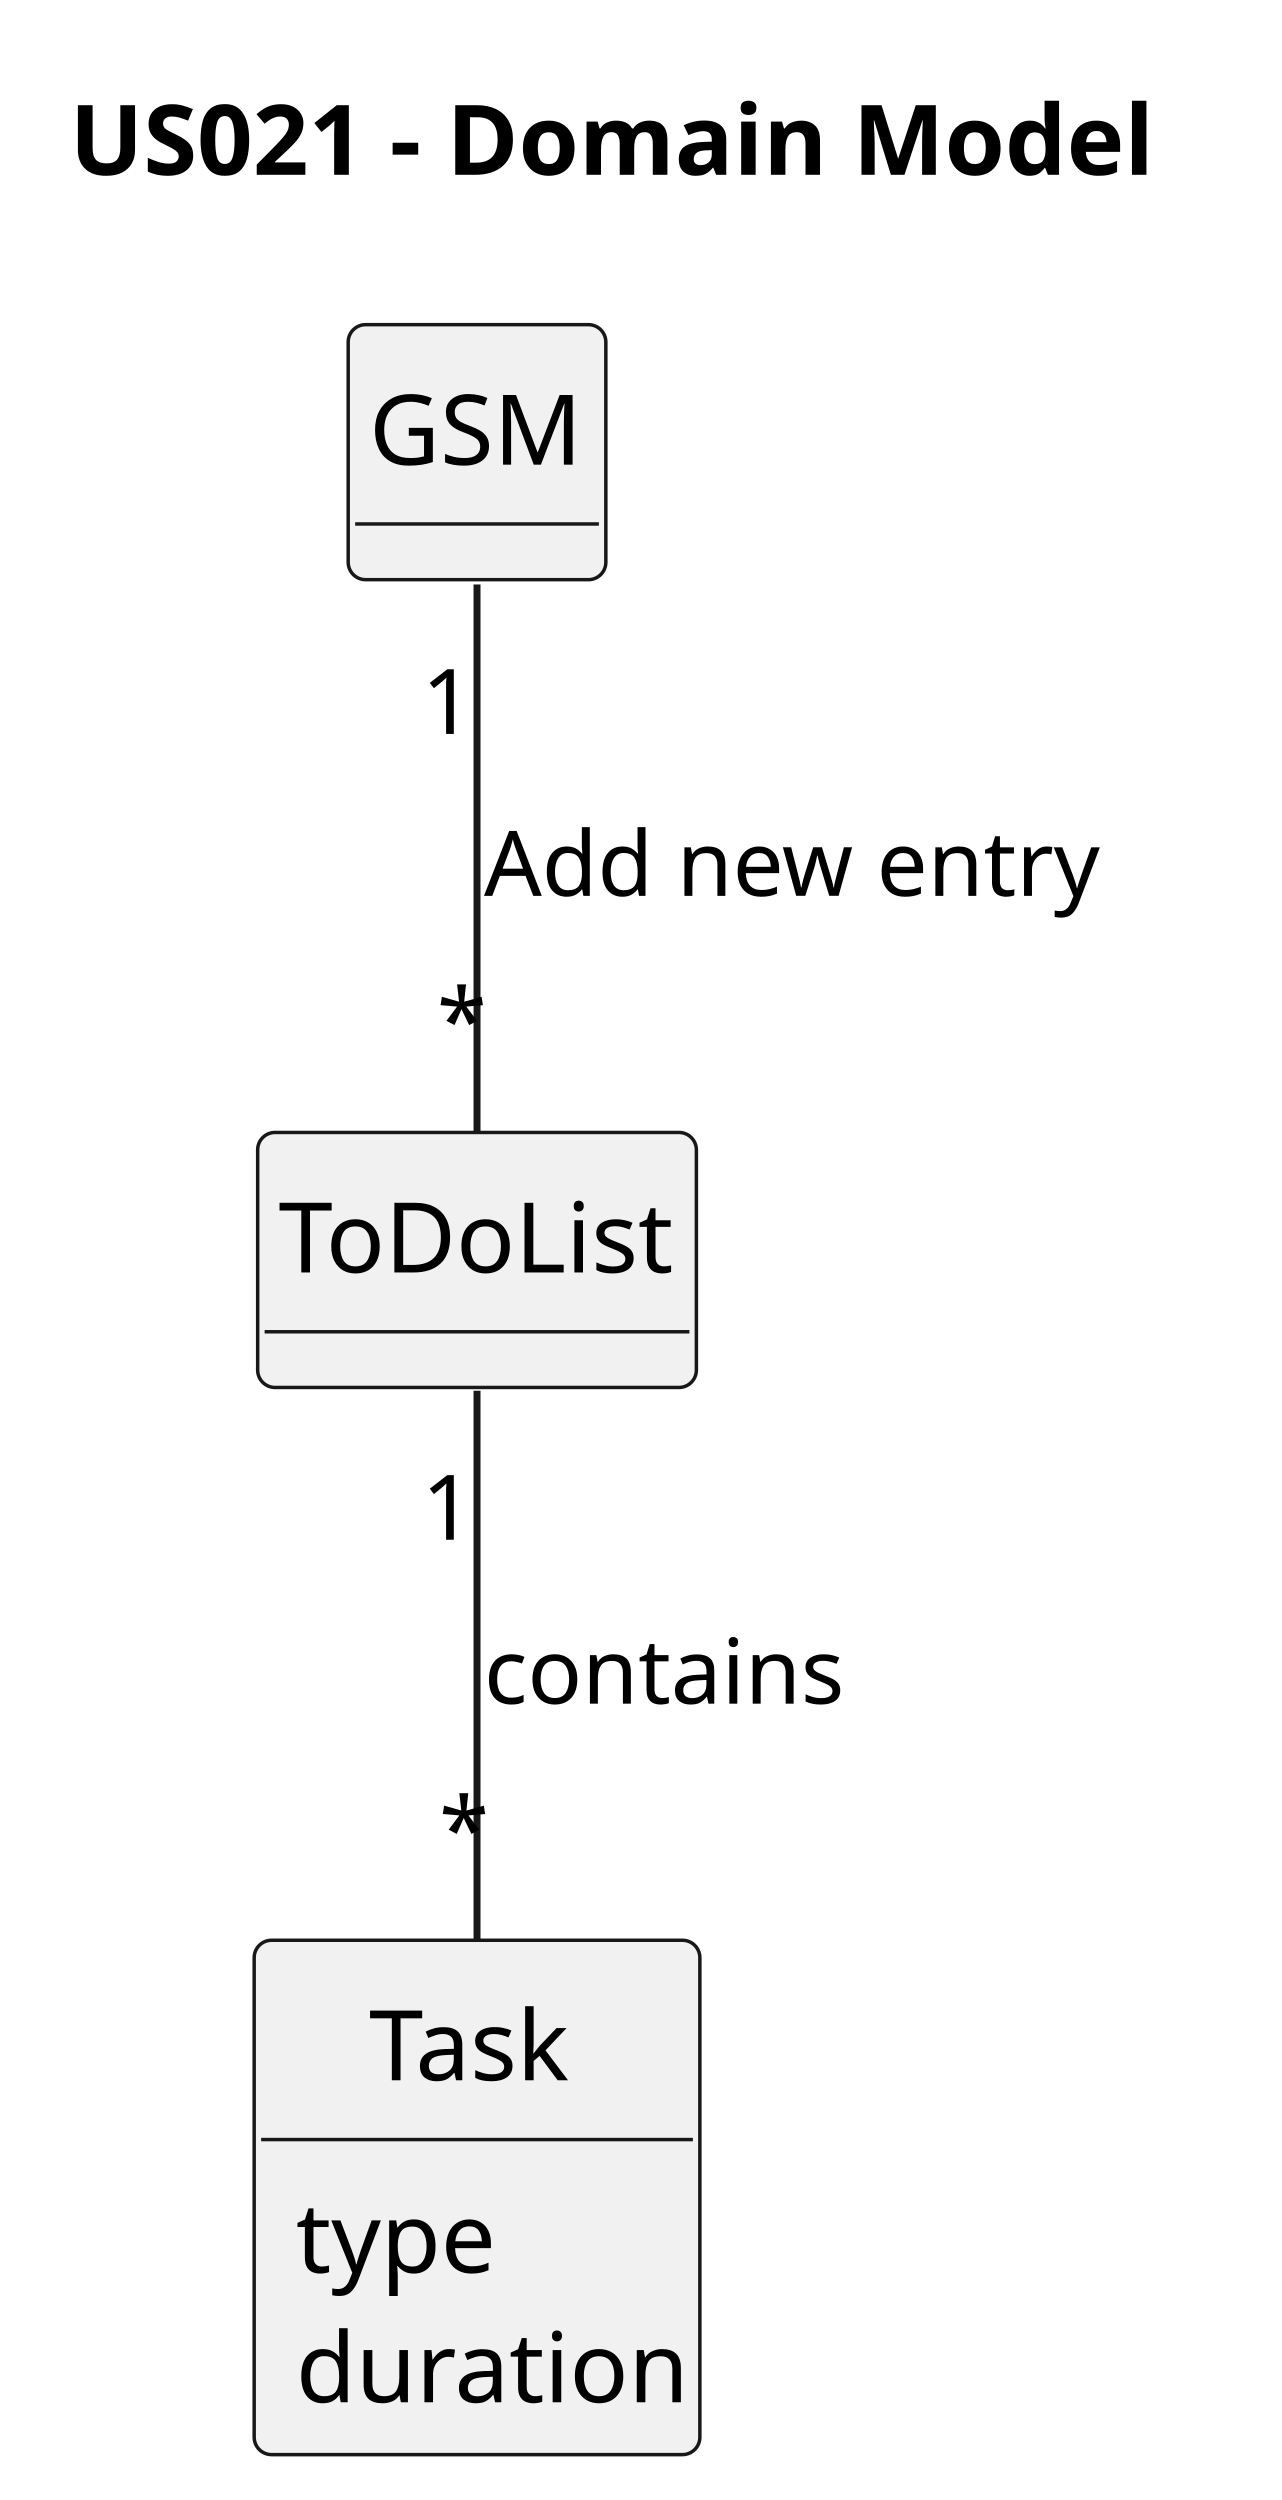
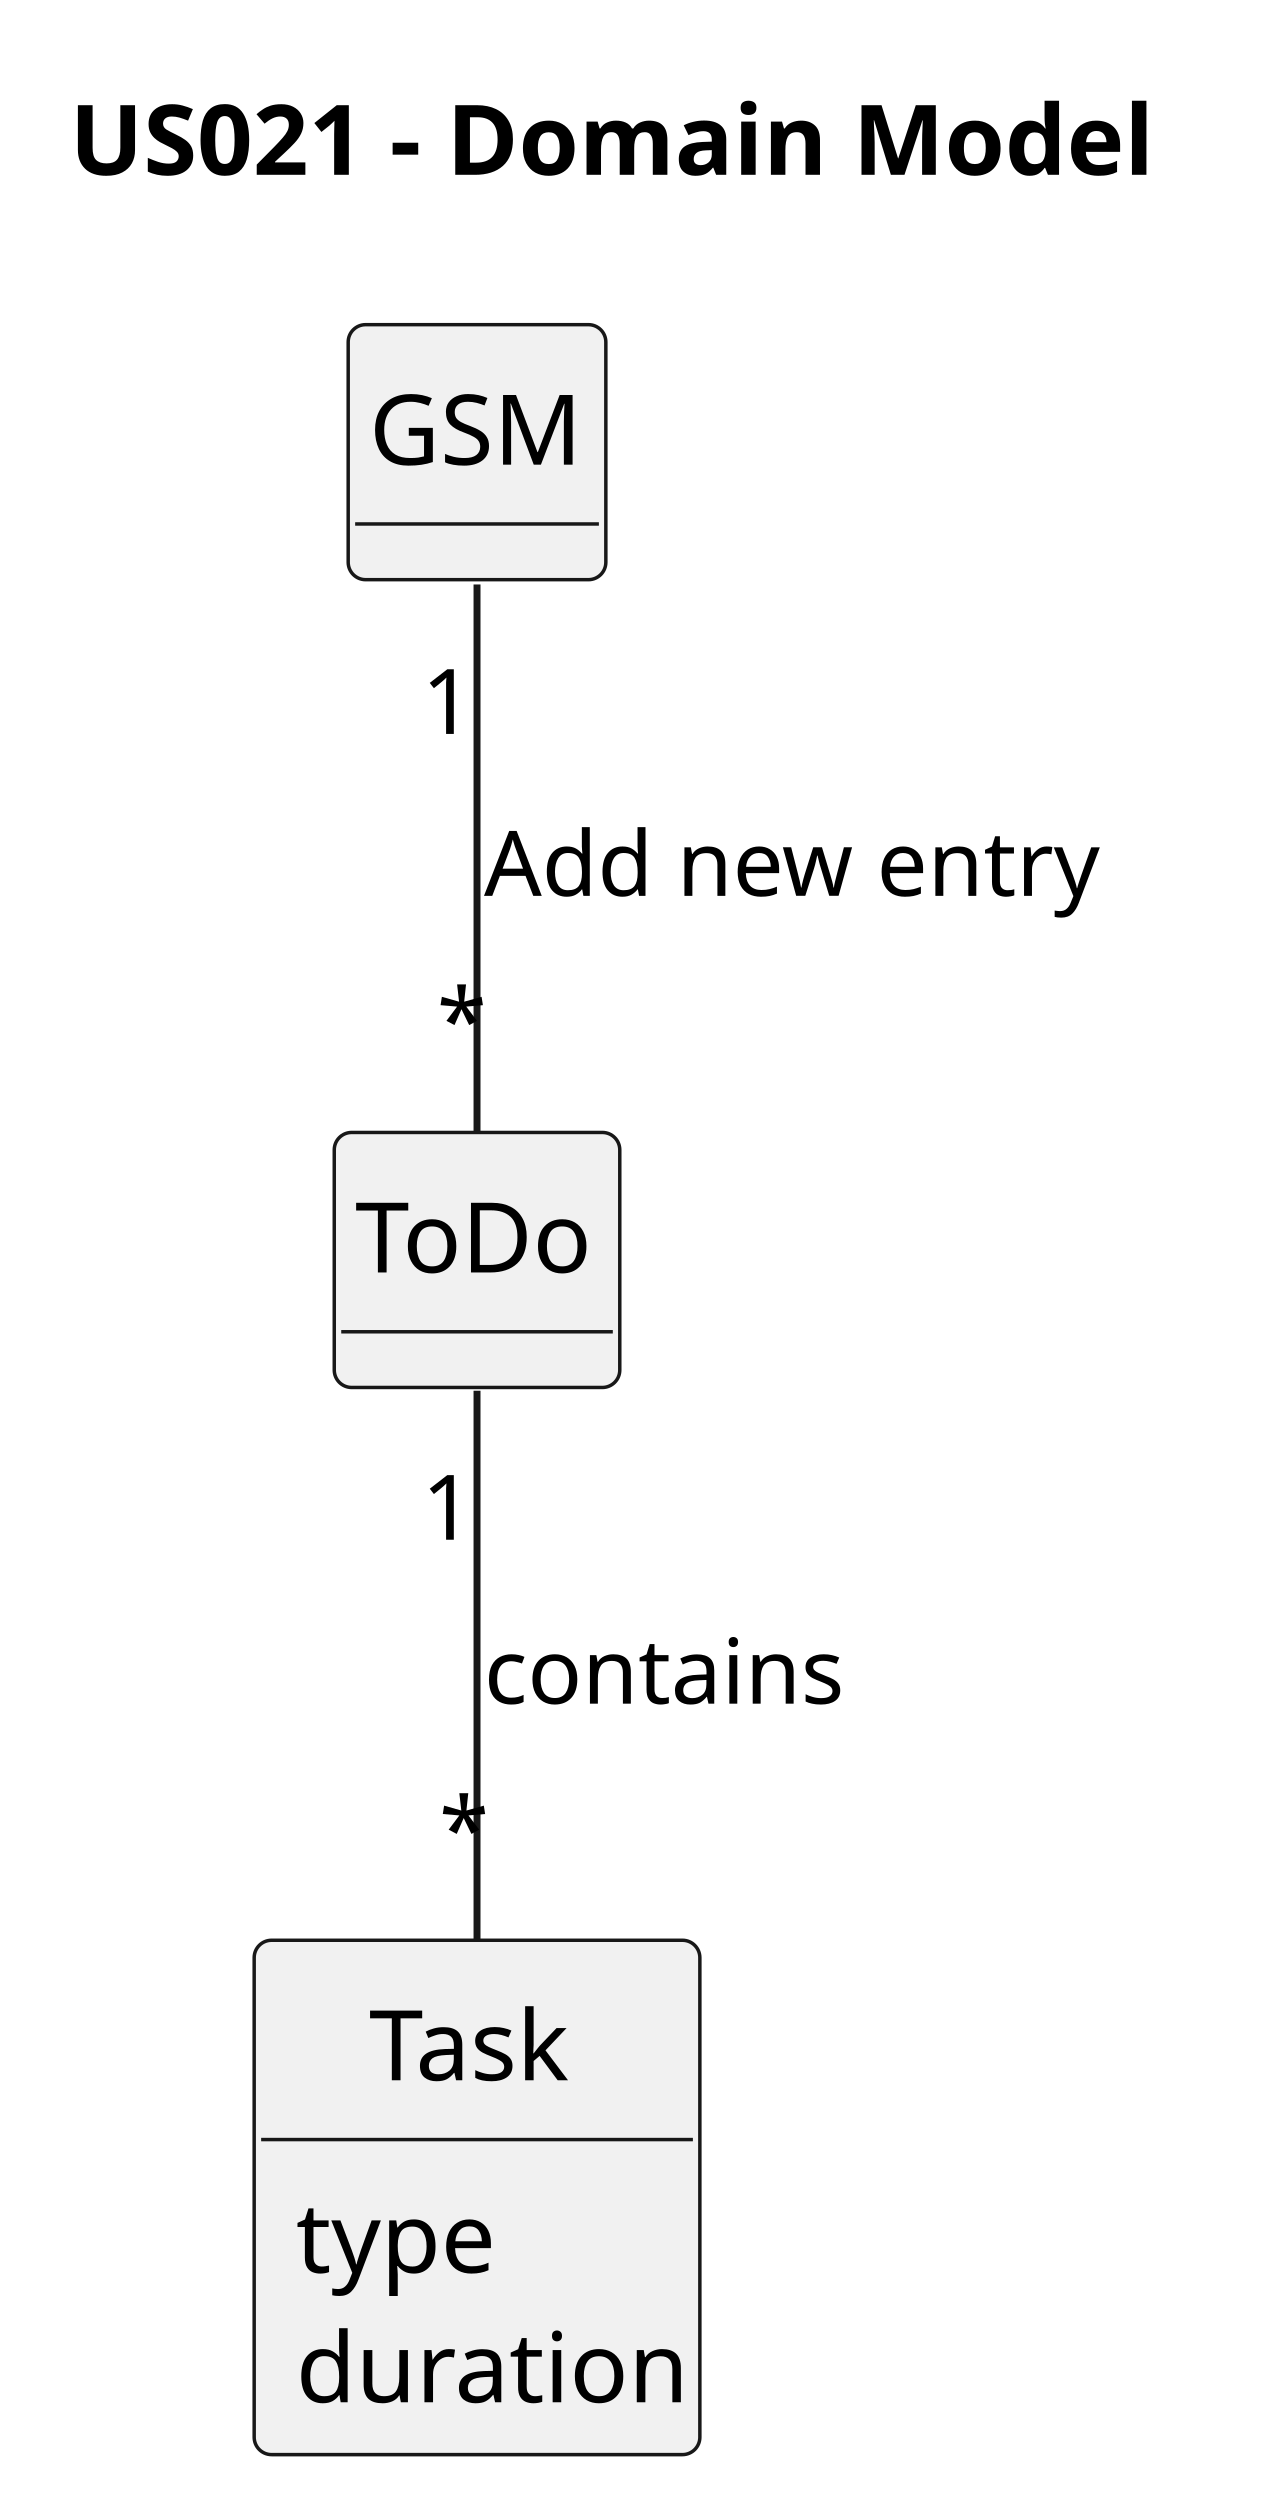
<svg xmlns="http://www.w3.org/2000/svg" contentStyleType="text/css" height="359px" preserveAspectRatio="none" style="width:184px;height:359px;background:#FFFFFF;" version="1.1" viewBox="0 0 184 359" width="184px" zoomAndPan="magnify">
  <defs />
  <g>
    <text fill="#000000" font-family="sans-serif" font-size="14" font-weight="bold" lengthAdjust="spacing" textLength="156" x="10" y="25.107">US021 - Domain Model</text>
    <g id="elem_GSM">
      <rect codeLine="18" fill="#F1F1F1" height="36.621" id="GSM" rx="2.5" ry="2.5" style="stroke:#181818;stroke-width:0.5;" width="37" x="50" y="46.621" />
      <text fill="#000000" font-family="sans-serif" font-size="14" lengthAdjust="spacing" textLength="31" x="53" y="66.728">GSM</text>
      <line style="stroke:#181818;stroke-width:0.5;" x1="51" x2="86" y1="75.242" y2="75.242" />
    </g>
-     <g id="elem_ToDoList">
-       <rect codeLine="21" fill="#F1F1F1" height="36.621" id="ToDoList" rx="2.5" ry="2.5" style="stroke:#181818;stroke-width:0.5;" width="63" x="37" y="162.621" />
-       <text fill="#000000" font-family="sans-serif" font-size="14" lengthAdjust="spacing" textLength="57" x="40" y="182.728">ToDoList</text>
-       <line style="stroke:#181818;stroke-width:0.5;" x1="38" x2="99" y1="191.242" y2="191.242" />
+     <g id="elem_ToDo">
+       <rect codeLine="21" fill="#F1F1F1" height="36.621" id="ToDo" rx="2.5" ry="2.5" style="stroke:#181818;stroke-width:0.5;" width="41" x="48" y="162.621" />
+       <text fill="#000000" font-family="sans-serif" font-size="14" lengthAdjust="spacing" textLength="35" x="51" y="182.728">ToDo</text>
+       <line style="stroke:#181818;stroke-width:0.5;" x1="49" x2="88" y1="191.242" y2="191.242" />
    </g>
    <g id="elem_Task">
      <rect codeLine="25" fill="#F1F1F1" height="73.863" id="Task" rx="2.5" ry="2.5" style="stroke:#181818;stroke-width:0.5;" width="64" x="36.5" y="278.621" />
      <text fill="#000000" font-family="sans-serif" font-size="14" lengthAdjust="spacing" textLength="31" x="53" y="298.728">Task</text>
      <line style="stroke:#181818;stroke-width:0.5;" x1="37.5" x2="99.5" y1="307.242" y2="307.242" />
      <text fill="#000000" font-family="sans-serif" font-size="14" lengthAdjust="spacing" textLength="27" x="42.5" y="326.35">type</text>
      <text fill="#000000" font-family="sans-serif" font-size="14" lengthAdjust="spacing" textLength="52" x="42.5" y="344.971">duration</text>
    </g>
-     <g id="link_GSM_ToDoList">
-       <path codeLine="30" d="M68.5,83.931 C68.5,105.351 68.5,141.071 68.5,162.431 " fill="none" id="GSM-ToDoList" style="stroke:#181818;stroke-width:1.0;" />
+     <g id="link_GSM_ToDo">
+       <path codeLine="30" d="M68.5,83.931 C68.5,105.351 68.5,141.071 68.5,162.431 " fill="none" id="GSM-ToDo" style="stroke:#181818;stroke-width:1.0;" />
      <text fill="#000000" font-family="sans-serif" font-size="13" lengthAdjust="spacing" textLength="83" x="69.5" y="128.649">Add new entry</text>
      <text fill="#000000" font-family="sans-serif" font-size="13" lengthAdjust="spacing" textLength="7" x="60.559" y="105.389">1</text>
      <text fill="#000000" font-family="sans-serif" font-size="13" lengthAdjust="spacing" textLength="5" x="62.734" y="151.235">*</text>
    </g>
-     <g id="link_ToDoList_Task">
-       <path codeLine="31" d="M68.5,199.711 C68.5,219.711 68.5,252.871 68.5,278.451 " fill="none" id="ToDoList-Task" style="stroke:#181818;stroke-width:1.0;" />
+     <g id="link_ToDo_Task">
+       <path codeLine="31" d="M68.5,199.711 C68.5,219.711 68.5,252.871 68.5,278.451 " fill="none" id="ToDo-Task" style="stroke:#181818;stroke-width:1.0;" />
      <text fill="#000000" font-family="sans-serif" font-size="13" lengthAdjust="spacing" textLength="49" x="69.5" y="244.649">contains</text>
      <text fill="#000000" font-family="sans-serif" font-size="13" lengthAdjust="spacing" textLength="7" x="60.559" y="221.11">1</text>
      <text fill="#000000" font-family="sans-serif" font-size="13" lengthAdjust="spacing" textLength="5" x="63.055" y="267.382">*</text>
    </g>
  </g>
</svg>
